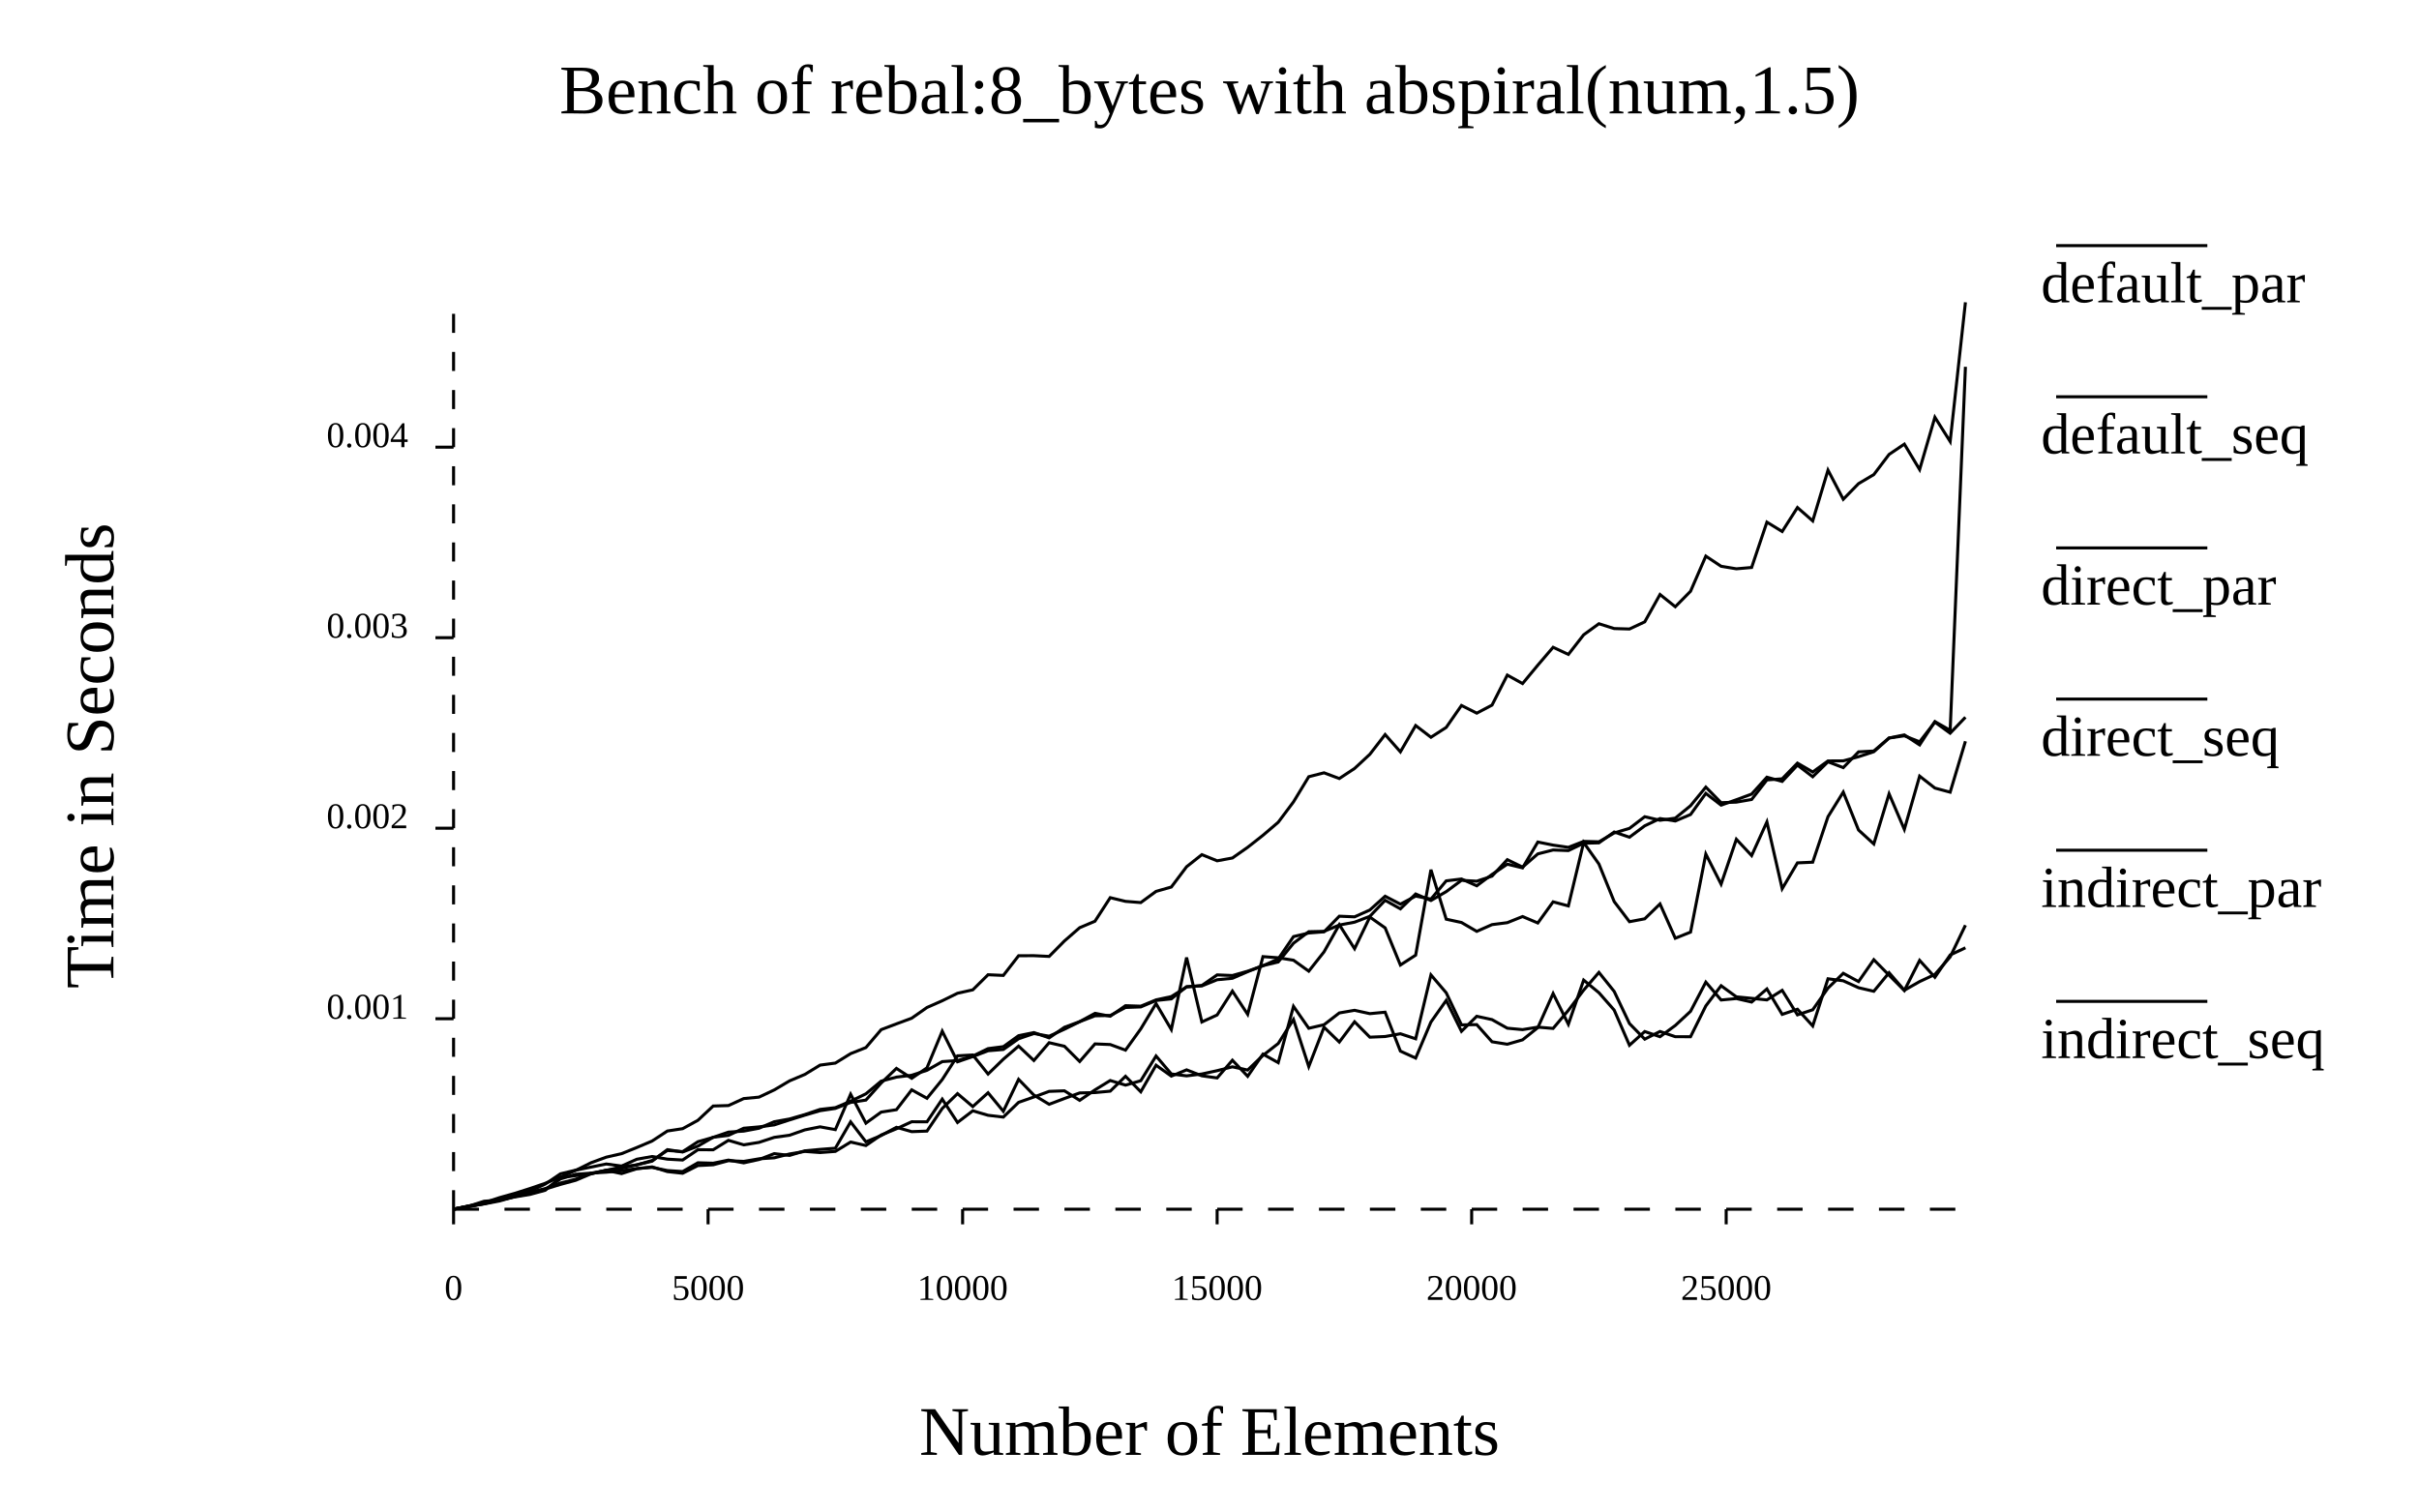
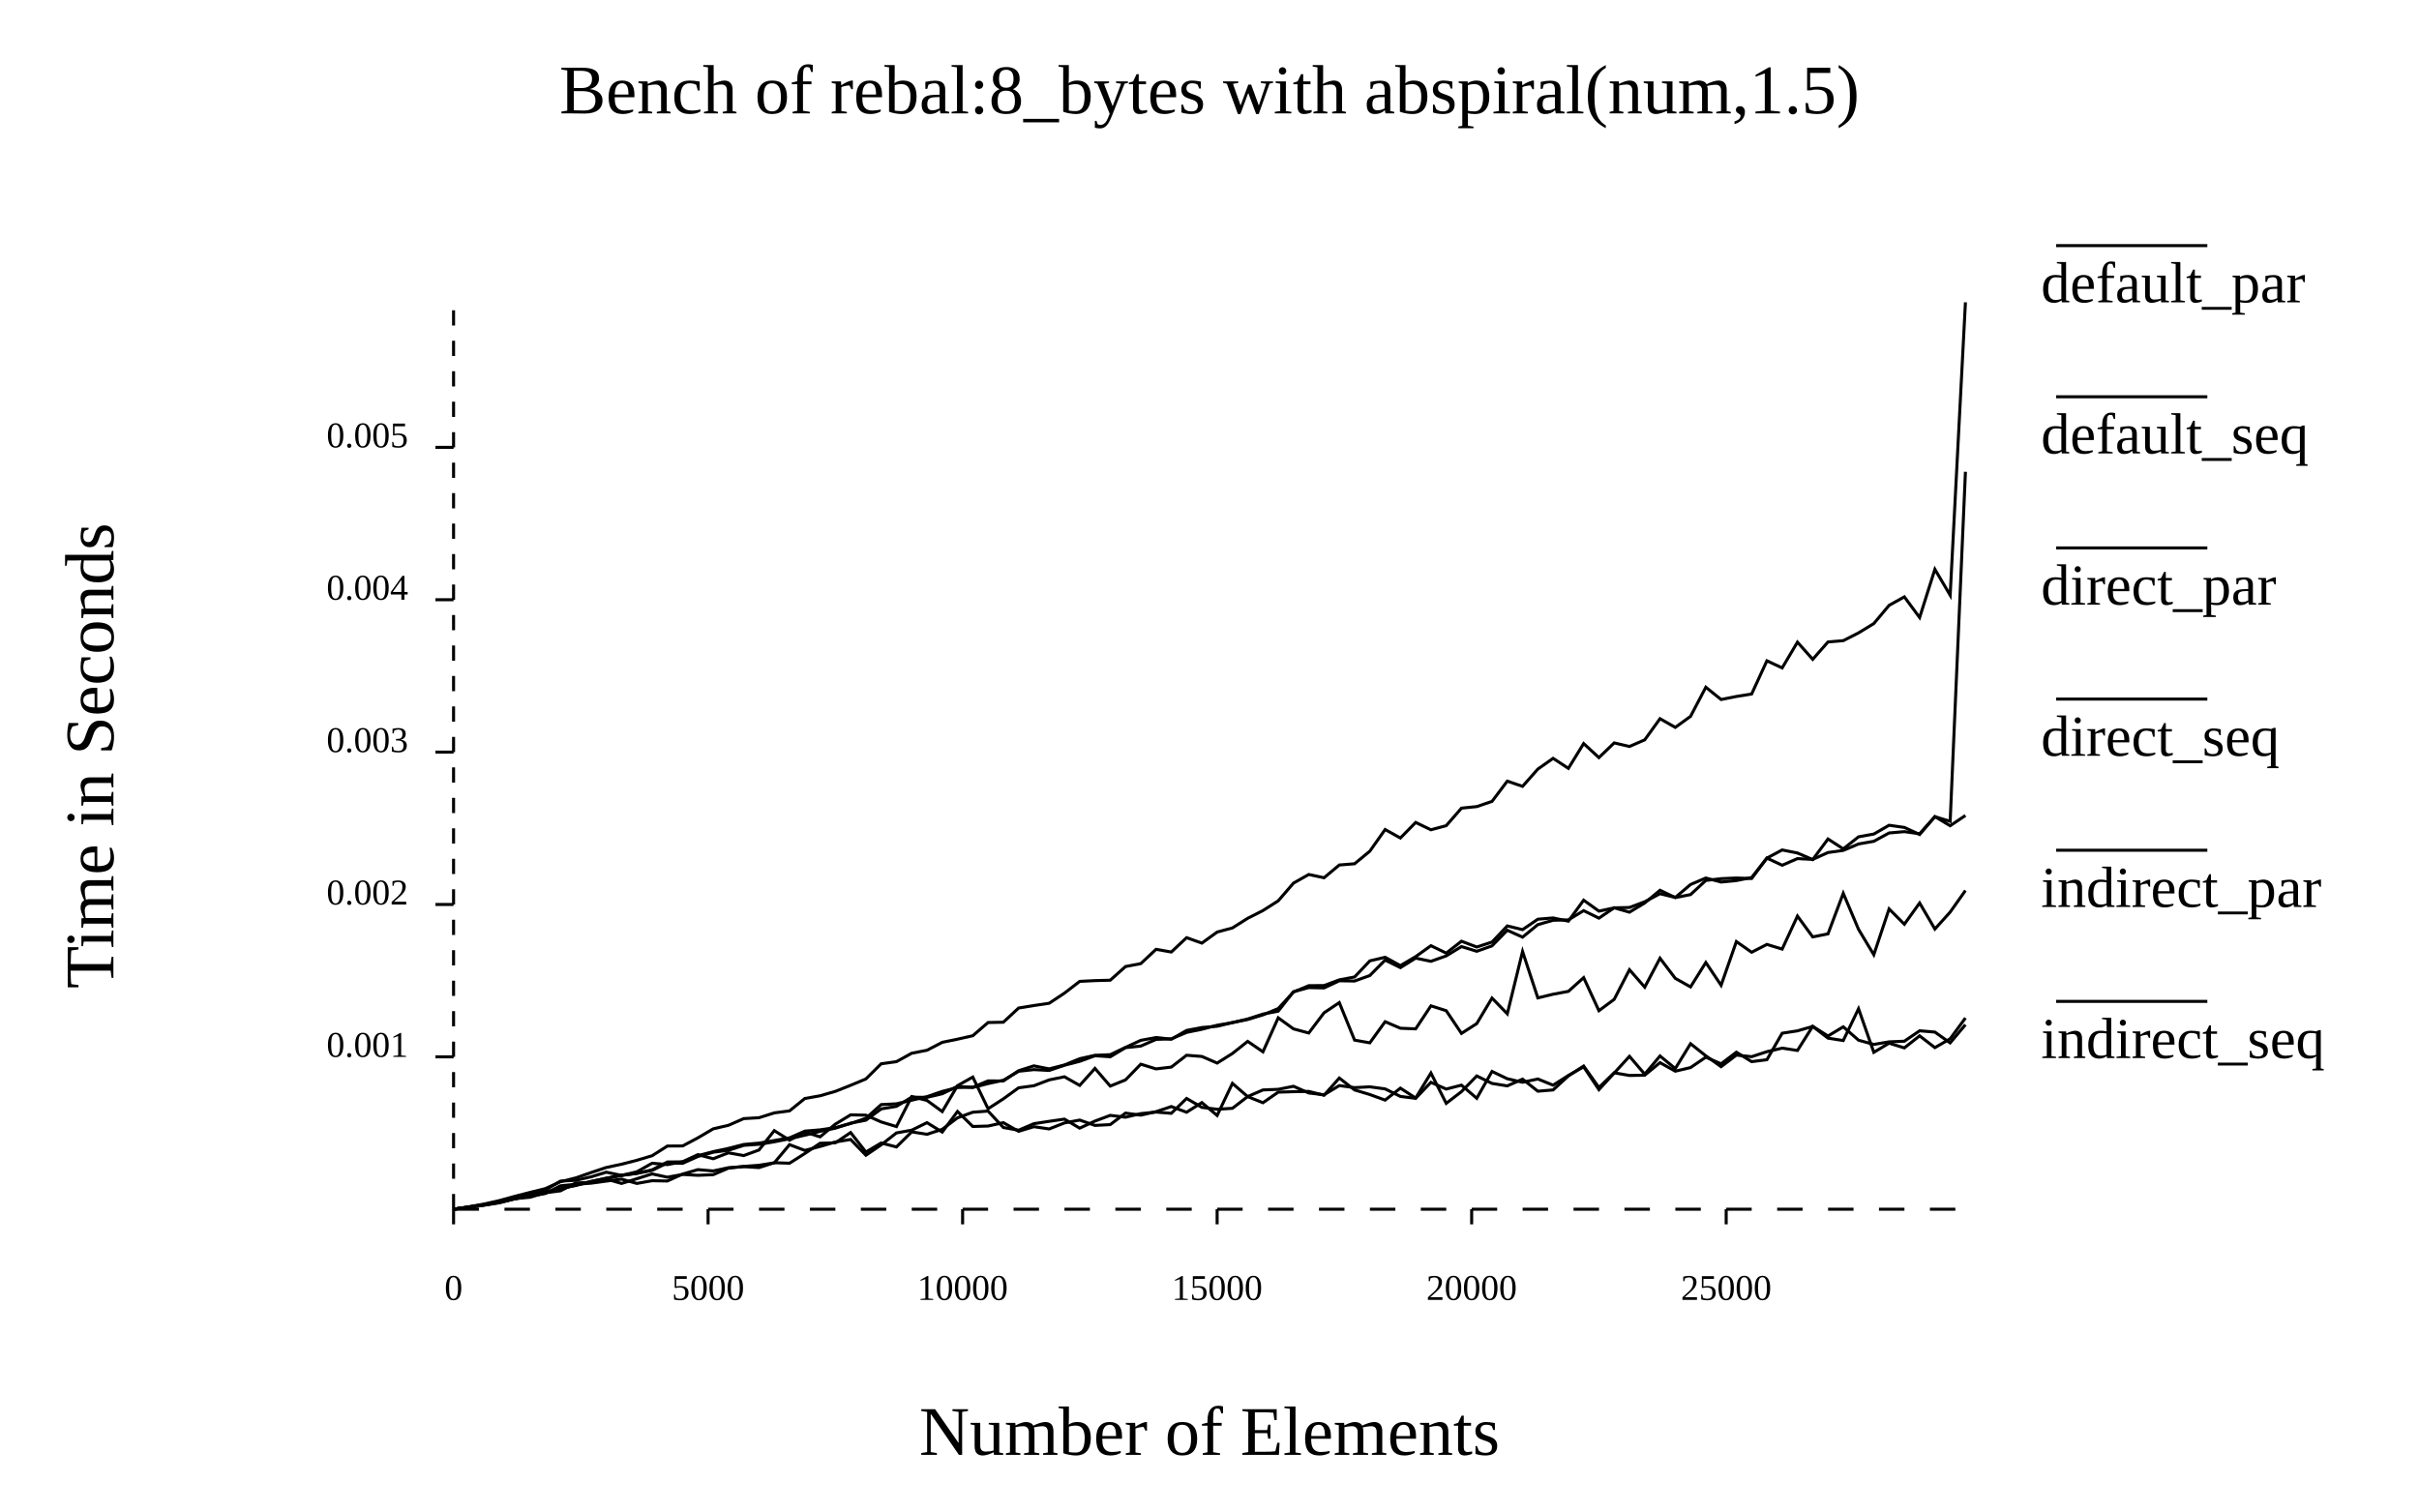
<svg xmlns="http://www.w3.org/2000/svg" width="800" class="poloto_background poloto" height="500" viewBox="0 0 800 500">
  <text class="poloto_text" alignment-baseline="middle" text-anchor="start" font-size="large" x="675" y="100">default_par</text>
  <line class="poloto0stroke poloto0legend" stroke="black" x1="680" x2="730" y1="81.25" y2="81.25" />
-   <path class="poloto0stroke" fill="none" stroke="black" d=" M 650 313.517 L 644.949 315.902 L 639.899 323.273 L 634.848 317.685 L 629.798 327.649 L 624.747 322.593 L 619.697 317.457 L 614.646 324.7 L 609.596 321.963 L 604.545 326.858 L 599.495 334.027 L 594.444 335.707 L 589.394 327.598 L 584.343 330.766 L 579.293 330.239 L 574.242 329.748 L 569.192 326.071 L 564.141 332.754 L 559.091 342.936 L 554.04 342.932 L 548.99 341.2 L 543.939 343.745 L 538.889 338.583 L 533.838 327.956 L 528.788 321.668 L 523.737 327.531 L 518.687 334.201 L 513.636 340.197 L 508.586 339.772 L 503.535 340.593 L 498.485 340.119 L 493.434 337.282 L 488.384 336.177 L 483.333 341.148 L 478.283 330.932 L 473.232 338.078 L 468.182 350.003 L 463.131 347.705 L 458.081 334.826 L 453.03 335.311 L 447.98 334.202 L 442.929 335.074 L 437.879 338.974 L 432.828 340.147 L 427.778 332.892 L 422.727 351.522 L 417.677 348.703 L 412.626 356.029 L 407.576 350.715 L 402.525 356.576 L 397.475 355.871 L 392.424 353.901 L 387.374 355.969 L 382.323 352.367 L 377.273 361.152 L 372.222 356.029 L 367.172 360.948 L 362.121 361.416 L 357.071 361.535 L 352.02 363.379 L 346.97 365.292 L 341.919 362.249 L 336.869 357.044 L 331.818 367.601 L 326.768 361.476 L 321.717 366.051 L 316.667 361.765 L 311.616 366.677 L 306.566 374.157 L 301.515 374.342 L 296.465 372.903 L 291.414 375.618 L 286.364 377.708 L 281.313 371.101 L 276.263 379.823 L 271.212 380.207 L 266.162 380.681 L 261.111 382.207 L 256.061 381.613 L 251.01 383.563 L 245.96 384.669 L 240.909 383.753 L 235.859 384.779 L 230.808 384.638 L 225.758 387.541 L 220.707 387.207 L 215.657 386.169 L 210.606 386.543 L 205.556 387.277 L 200.505 387.76 L 195.455 388.066 L 190.404 388.44 L 185.354 389.976 L 180.303 393.488 L 175.253 394.837 L 170.202 395.836 L 165.152 397.285 L 160.101 398.251 L 155.051 398.952 L 150 399.999" />
+   <path class="poloto0stroke" fill="none" stroke="black" d=" M 650 338.969 L 644.949 344.982 L 639.899 341.406 L 634.848 340.983 L 629.798 344.423 L 624.747 344.636 L 619.697 345.489 L 614.646 344.089 L 609.596 339.663 L 604.545 342.705 L 599.495 339.504 L 594.444 347.493 L 589.394 346.712 L 584.343 347.888 L 579.293 349.541 L 574.242 349.023 L 569.192 352.85 L 564.141 349.257 L 559.091 345.247 L 554.04 353.476 L 548.99 349.314 L 543.939 355.323 L 538.889 349.43 L 533.838 354.956 L 528.788 360.446 L 523.737 352.894 L 518.687 355.756 L 513.636 358.976 L 508.586 356.917 L 503.535 358.005 L 498.485 356.841 L 493.434 354.423 L 488.384 363.305 L 483.333 358.96 L 478.283 360.259 L 473.232 358.025 L 468.182 363.319 L 463.131 362.687 L 458.081 360.2 L 453.03 359.516 L 447.98 359.778 L 442.929 359.106 L 437.879 362.145 L 432.828 361.552 L 427.778 359.334 L 422.727 360.342 L 417.677 360.546 L 412.626 362.734 L 407.576 366.625 L 402.525 366.939 L 397.475 366.315 L 392.424 363.357 L 387.374 368.28 L 382.323 367.866 L 377.273 368.376 L 372.222 369.566 L 367.172 368.957 L 362.121 370.845 L 357.071 373.187 L 352.02 370.195 L 346.97 370.93 L 341.919 371.702 L 336.869 373.861 L 331.818 372.971 L 326.768 367.535 L 321.717 367.917 L 316.667 369.763 L 311.616 373.571 L 306.566 375.22 L 301.515 374.414 L 296.465 379.403 L 291.414 378.099 L 286.364 381.086 L 281.313 374.638 L 276.263 378.038 L 271.212 378.183 L 266.162 381.578 L 261.111 384.783 L 256.061 384.617 L 251.01 386.231 L 245.96 385.921 L 240.909 386.261 L 235.859 387.342 L 230.808 386.906 L 225.758 388.374 L 220.707 390.669 L 215.657 390.573 L 210.606 391.475 L 205.556 390.047 L 200.505 390.704 L 195.455 391.392 L 190.404 391.762 L 185.354 392.251 L 180.303 394.823 L 175.253 395.651 L 170.202 396.61 L 165.152 397.818 L 160.101 398.64 L 155.051 399.341 L 150 400" />
  <text class="poloto_text" alignment-baseline="middle" text-anchor="start" font-size="large" x="675" y="150">default_seq</text>
  <line class="poloto1stroke poloto1legend" stroke="black" x1="680" x2="730" y1="131.25" y2="131.25" />
-   <path class="poloto1stroke" fill="none" stroke="black" d=" M 650 237.255 L 644.949 242.54 L 639.899 238.877 L 634.848 245.381 L 629.798 243.404 L 624.747 244.132 L 619.697 248.668 L 614.646 250.321 L 609.596 251.686 L 604.545 251.717 L 599.495 255.375 L 594.444 252.435 L 589.394 257.624 L 584.343 257.993 L 579.293 264.466 L 574.242 265.34 L 569.192 265.531 L 564.141 260.375 L 559.091 266.525 L 554.04 270.638 L 548.99 271.342 L 543.939 270.164 L 538.889 274.018 L 533.838 275.535 L 528.788 278.457 L 523.737 278.323 L 518.687 280.297 L 513.636 279.559 L 508.586 278.537 L 503.535 287.089 L 498.485 285.865 L 493.434 289.257 L 488.384 293.018 L 483.333 290.765 L 478.283 291.382 L 473.232 297.415 L 468.182 296.418 L 463.131 299.087 L 458.081 296.468 L 453.03 301.019 L 447.98 303.282 L 442.929 303.072 L 437.879 308.239 L 432.828 308.628 L 427.778 309.819 L 422.727 317.228 L 417.677 319.46 L 412.626 321.26 L 407.576 322.692 L 402.525 322.488 L 397.475 325.981 L 392.424 326.475 L 387.374 329.661 L 382.323 330.755 L 377.273 332.839 L 372.222 332.674 L 367.172 336.155 L 362.121 335.204 L 357.071 337.94 L 352.02 339.821 L 346.97 343.323 L 341.919 341.565 L 336.869 342.6 L 331.818 346.227 L 326.768 346.875 L 321.717 349.335 L 316.667 350.824 L 311.616 351.174 L 306.566 354.045 L 301.515 355.685 L 296.465 356.306 L 291.414 357.634 L 286.364 361.83 L 281.313 364.267 L 276.263 366.405 L 271.212 366.986 L 266.162 368.691 L 261.111 370.151 L 256.061 371.057 L 251.01 373.214 L 245.96 374.164 L 240.909 374.5 L 235.859 376.23 L 230.808 377.674 L 225.758 380.957 L 220.707 380.564 L 215.657 383.878 L 210.606 385.353 L 205.556 385.96 L 200.505 387.2 L 195.455 388.078 L 190.404 390.074 L 185.354 391.337 L 180.303 393.191 L 175.253 394.397 L 170.202 395.572 L 165.152 396.982 L 160.101 397.36 L 155.051 398.993 L 150 400" />
+   <path class="poloto1stroke" fill="none" stroke="black" d=" M 650 269.752 L 644.949 273.154 L 639.899 270.138 L 634.848 276.051 L 629.798 273.705 L 624.747 272.99 L 619.697 275.896 L 614.646 276.819 L 609.596 280.807 L 604.545 277.526 L 599.495 284.344 L 594.444 282.169 L 589.394 281.159 L 584.343 283.858 L 579.293 290.285 L 574.242 291.282 L 569.192 291.779 L 564.141 290.44 L 559.091 292.59 L 554.04 296.87 L 548.99 295.633 L 543.939 298.294 L 538.889 300.188 L 533.838 300.309 L 528.788 301.396 L 523.737 297.778 L 518.687 304.714 L 513.636 303.648 L 508.586 304.067 L 503.535 307.519 L 498.485 306.292 L 493.434 311.623 L 488.384 313.266 L 483.333 311.351 L 478.283 315.282 L 473.232 312.827 L 468.182 316.442 L 463.131 319.417 L 458.081 316.657 L 453.03 317.848 L 447.98 323.178 L 442.929 324.133 L 437.879 326.012 L 432.828 326.057 L 427.778 328.15 L 422.727 333.621 L 417.677 335.716 L 412.626 337.246 L 407.576 338.272 L 402.525 339.48 L 397.475 339.89 L 392.424 340.857 L 387.374 343.759 L 382.323 343.206 L 377.273 344.136 L 372.222 346.468 L 367.172 348.881 L 362.121 349.092 L 357.071 350.213 L 352.02 352.285 L 346.97 353.58 L 341.919 352.577 L 336.869 354.186 L 331.818 357.585 L 326.768 357.55 L 321.717 359.638 L 316.667 359.754 L 311.616 361.027 L 306.566 362.769 L 301.515 363.941 L 296.465 365.134 L 291.414 365.39 L 286.364 369.923 L 281.313 371.648 L 276.263 373.001 L 271.212 373.746 L 266.162 374.169 L 261.111 376.389 L 256.061 377.272 L 251.01 378.131 L 245.96 378.583 L 240.909 379.88 L 235.859 380.956 L 230.808 382.288 L 225.758 384.34 L 220.707 384.377 L 215.657 386.978 L 210.606 388.154 L 205.556 388.761 L 200.505 389.74 L 195.455 390.848 L 190.404 392.063 L 185.354 393.252 L 180.303 394.23 L 175.253 395.61 L 170.202 396.484 L 165.152 397.621 L 160.101 398.537 L 155.051 399.303 L 150 400" />
  <text class="poloto_text" alignment-baseline="middle" text-anchor="start" font-size="large" x="675" y="200">direct_par</text>
  <line class="poloto2stroke poloto2legend" stroke="black" x1="680" x2="730" y1="181.25" y2="181.25" />
-   <path class="poloto2stroke" fill="none" stroke="black" d=" M 650 306.056 L 644.949 316.538 L 639.899 322.34 L 634.848 324.701 L 629.798 327.574 L 624.747 321.765 L 619.697 327.911 L 614.646 326.729 L 609.596 324.444 L 604.545 323.768 L 599.495 339.376 L 594.444 333.844 L 589.394 335.548 L 584.343 327.139 L 579.293 331.478 L 574.242 330.311 L 569.192 330.791 L 564.141 324.884 L 559.091 334.532 L 554.04 339.226 L 548.99 342.939 L 543.939 341.219 L 538.889 345.763 L 533.838 334.134 L 528.788 328.384 L 523.737 324.206 L 518.687 338.834 L 513.636 328.648 L 508.586 339.932 L 503.535 343.972 L 498.485 345.424 L 493.434 344.615 L 488.384 338.94 L 483.333 339.023 L 478.283 328.403 L 473.232 322.491 L 468.182 343.622 L 463.131 341.962 L 458.081 342.875 L 453.03 343.093 L 447.98 337.996 L 442.929 344.699 L 437.879 339.8 L 432.828 352.81 L 427.778 337.231 L 422.727 345.186 L 417.677 349.123 L 412.626 353.963 L 407.576 352.898 L 402.525 354.171 L 397.475 355.27 L 392.424 355.89 L 387.374 355.257 L 382.323 349.323 L 377.273 357.497 L 372.222 358.955 L 367.172 357.426 L 362.121 360.531 L 357.071 363.994 L 352.02 360.833 L 346.97 361.018 L 341.919 362.88 L 336.869 364.65 L 331.818 369.527 L 326.768 368.93 L 321.717 367.448 L 316.667 371.309 L 311.616 363.586 L 306.566 371.091 L 301.515 371.068 L 296.465 373.386 L 291.414 375.455 L 286.364 378.934 L 281.313 377.78 L 276.263 380.877 L 271.212 381.255 L 266.162 380.884 L 261.111 381.728 L 256.061 382.999 L 251.01 383.329 L 245.96 384.176 L 240.909 383.947 L 235.859 385.306 L 230.808 385.563 L 225.758 388.109 L 220.707 387.553 L 215.657 386 L 210.606 386.613 L 205.556 388.222 L 200.505 387.15 L 195.455 388.279 L 190.404 388.898 L 185.354 389.547 L 180.303 393.745 L 175.253 395.118 L 170.202 395.941 L 165.152 397.008 L 160.101 398.196 L 155.051 399.131 L 150 399.973" />
+   <path class="poloto2stroke" fill="none" stroke="black" d=" M 650 336.74 L 644.949 343.621 L 639.899 346.552 L 634.848 342.648 L 629.798 346.638 L 624.747 345.074 L 619.697 348.104 L 614.646 333.68 L 609.596 344.202 L 604.545 343.409 L 599.495 339.533 L 594.444 340.997 L 589.394 341.78 L 584.343 350.546 L 579.293 351.182 L 574.242 348.061 L 569.192 351.905 L 564.141 349.711 L 559.091 353.147 L 554.04 354.343 L 548.99 351.513 L 543.939 355.666 L 538.889 355.756 L 533.838 354.877 L 528.788 359.742 L 523.737 352.639 L 518.687 355.913 L 513.636 360.544 L 508.586 360.965 L 503.535 356.973 L 498.485 359.203 L 493.434 358.39 L 488.384 355.917 L 483.333 361.109 L 478.283 364.98 L 473.232 354.947 L 468.182 363.224 L 463.131 359.951 L 458.081 363.906 L 453.03 362.067 L 447.98 360.548 L 442.929 356.607 L 437.879 362.308 L 432.828 361.031 L 427.778 361.121 L 422.727 361.279 L 417.677 364.777 L 412.626 362.757 L 407.576 358.371 L 402.525 368.991 L 397.475 364.726 L 392.424 367.922 L 387.374 366.037 L 382.323 367.724 L 377.273 368.886 L 372.222 368.206 L 367.172 372.014 L 362.121 372.278 L 357.071 370.511 L 352.02 371.467 L 346.97 373.448 L 341.919 372.7 L 336.869 374.231 L 331.818 371.369 L 326.768 372.487 L 321.717 372.633 L 316.667 367.662 L 311.616 374.485 L 306.566 371.37 L 301.515 373.855 L 296.465 374.766 L 291.414 378.711 L 286.364 382.144 L 281.313 376.933 L 276.263 377.759 L 271.212 379.248 L 266.162 380.549 L 261.111 378.643 L 256.061 384.665 L 251.01 385.465 L 245.96 385.841 L 240.909 386.415 L 235.859 388.577 L 230.808 388.785 L 225.758 388.499 L 220.707 389.409 L 215.657 388.319 L 210.606 389.918 L 205.556 391.476 L 200.505 390.022 L 195.455 391.116 L 190.404 391.321 L 185.354 393.922 L 180.303 394.575 L 175.253 396.053 L 170.202 396.492 L 165.152 397.866 L 160.101 398.67 L 155.051 399.374 L 150 399.997" />
  <text class="poloto_text" alignment-baseline="middle" text-anchor="start" font-size="large" x="675" y="250">direct_seq</text>
  <line class="poloto3stroke poloto3legend" stroke="black" x1="680" x2="730" y1="231.25" y2="231.25" />
-   <path class="poloto3stroke" fill="none" stroke="black" d=" M 650 121.335 L 644.949 241.59 L 639.899 238.692 L 634.848 246.415 L 629.798 243.101 L 624.747 244.117 L 619.697 248.433 L 614.646 248.71 L 609.596 253.927 L 604.545 251.996 L 599.495 256.947 L 594.444 253.101 L 589.394 258.493 L 584.343 257.088 L 579.293 262.678 L 574.242 264.549 L 569.192 266.336 L 564.141 262.45 L 559.091 269.436 L 554.04 271.579 L 548.99 270.769 L 543.939 273.177 L 538.889 276.946 L 533.838 275.22 L 528.788 278.81 L 523.737 278.927 L 518.687 281.368 L 513.636 281.175 L 508.586 282.461 L 503.535 286.84 L 498.485 284.371 L 493.434 289.818 L 488.384 291.496 L 483.333 291.203 L 478.283 294.952 L 473.232 297.884 L 468.182 295.72 L 463.131 300.637 L 458.081 297.818 L 453.03 303.116 L 447.98 305.048 L 442.929 306 L 437.879 308.083 L 432.828 308.198 L 427.778 312.013 L 422.727 318.218 L 417.677 319.428 L 412.626 321.421 L 407.576 323.613 L 402.525 324.09 L 397.475 326.127 L 392.424 326.389 L 387.374 330.425 L 382.323 330.953 L 377.273 333.083 L 372.222 333.266 L 367.172 335.917 L 362.121 336.016 L 357.071 337.975 L 352.02 340.464 L 346.97 342.769 L 341.919 341.892 L 336.869 343.604 L 331.818 347.161 L 326.768 347.583 L 321.717 349.506 L 316.667 351.227 L 311.616 341.099 L 306.566 353.228 L 301.515 356.703 L 296.465 353.419 L 291.414 358.257 L 286.364 363.905 L 281.313 364.676 L 276.263 366.657 L 271.212 367.414 L 266.162 368.891 L 261.111 370.465 L 256.061 372.106 L 251.01 372.764 L 245.96 373.214 L 240.909 375.575 L 235.859 376.186 L 230.808 379.138 L 225.758 381.077 L 220.707 380.293 L 215.657 384.116 L 210.606 385.298 L 205.556 386.46 L 200.505 387.086 L 195.455 388.29 L 190.404 390.435 L 185.354 391.795 L 180.303 393.344 L 175.253 394.638 L 170.202 395.781 L 165.152 397.017 L 160.101 397.989 L 155.051 399.016 L 150 399.958" />
+   <path class="poloto3stroke" fill="none" stroke="black" d=" M 650 156.065 L 644.949 271.69 L 639.899 270.154 L 634.848 275.804 L 629.798 275.104 L 624.747 275.54 L 619.697 278.293 L 614.646 279.182 L 609.596 281.306 L 604.545 282.011 L 599.495 284.291 L 594.444 284.019 L 589.394 286.223 L 584.343 283.848 L 579.293 290.608 L 574.242 290.435 L 569.192 290.658 L 564.141 291.245 L 559.091 295.929 L 554.04 296.909 L 548.99 294.493 L 543.939 298.698 L 538.889 301.748 L 533.838 300.294 L 528.788 303.72 L 523.737 301.236 L 518.687 304.293 L 513.636 304.423 L 508.586 305.862 L 503.535 310.001 L 498.485 307.73 L 493.434 312.888 L 488.384 314.677 L 483.333 313.12 L 478.283 316.204 L 473.232 317.997 L 468.182 316.943 L 463.131 320.083 L 458.081 317.592 L 453.03 322.694 L 447.98 324.518 L 442.929 324.434 L 437.879 326.799 L 432.828 326.695 L 427.778 328.057 L 422.727 334.49 L 417.677 335.448 L 412.626 337.083 L 407.576 338.263 L 402.525 339.142 L 397.475 340.475 L 392.424 341.509 L 387.374 343.652 L 382.323 343.821 L 377.273 346.026 L 372.222 346.553 L 367.172 349.587 L 362.121 349.238 L 357.071 351.078 L 352.02 352.385 L 346.97 354.1 L 341.919 353.824 L 336.869 354.369 L 331.818 357.345 L 326.768 358.448 L 321.717 359.725 L 316.667 359.35 L 311.616 361.801 L 306.566 363.008 L 301.515 362.933 L 296.465 365.981 L 291.414 366.819 L 286.364 370.549 L 281.313 371.533 L 276.263 373.203 L 271.212 374.227 L 266.162 375.519 L 261.111 376.683 L 256.061 377.711 L 251.01 378.523 L 245.96 378.872 L 240.909 380.51 L 235.859 381.146 L 230.808 382.554 L 225.758 384.825 L 220.707 384.686 L 215.657 387.157 L 210.606 388.135 L 205.556 388.823 L 200.505 389.778 L 195.455 390.81 L 190.404 392.163 L 185.354 393.107 L 180.303 394.583 L 175.253 395.615 L 170.202 396.511 L 165.152 397.642 L 160.101 398.528 L 155.051 399.309 L 150 399.994" />
  <text class="poloto_text" alignment-baseline="middle" text-anchor="start" font-size="large" x="675" y="300">indirect_par</text>
  <line class="poloto4stroke poloto4legend" stroke="black" x1="680" x2="730" y1="281.25" y2="281.25" />
-   <path class="poloto4stroke" fill="none" stroke="black" d=" M 650 245.204 L 644.949 262.049 L 639.899 260.689 L 634.848 256.739 L 629.798 274.349 L 624.747 262.598 L 619.697 279.177 L 614.646 274.572 L 609.596 262.021 L 604.545 270.159 L 599.495 285.208 L 594.444 285.432 L 589.394 293.98 L 584.343 271.887 L 579.293 283.017 L 574.242 277.625 L 569.192 292.475 L 564.141 282.515 L 559.091 308.338 L 554.04 310.361 L 548.99 299.014 L 543.939 303.937 L 538.889 304.893 L 533.838 298.239 L 528.788 285.814 L 523.737 278.687 L 518.687 299.674 L 513.636 298.32 L 508.586 305.316 L 503.535 303.184 L 498.485 305.213 L 493.434 305.859 L 488.384 308.09 L 483.333 305.153 L 478.283 304.06 L 473.232 287.7 L 468.182 315.956 L 463.131 319.221 L 458.081 306.929 L 453.03 303.36 L 447.98 313.831 L 442.929 305.879 L 437.879 314.867 L 432.828 321.26 L 427.778 317.63 L 422.727 316.825 L 417.677 316.445 L 412.626 335.539 L 407.576 327.854 L 402.525 335.742 L 397.475 338.057 L 392.424 316.741 L 387.374 340.564 L 382.323 331.973 L 377.273 340.345 L 372.222 347.383 L 367.172 345.525 L 362.121 345.32 L 357.071 351.137 L 352.02 346.092 L 346.97 344.917 L 341.919 350.805 L 336.869 346.045 L 331.818 350.38 L 326.768 355.286 L 321.717 348.975 L 316.667 349.261 L 311.616 357.108 L 306.566 363.31 L 301.515 360.513 L 296.465 367.081 L 291.414 367.876 L 286.364 371.53 L 281.313 361.949 L 276.263 373.677 L 271.212 372.748 L 266.162 373.756 L 261.111 375.53 L 256.061 376.23 L 251.01 377.892 L 245.96 378.706 L 240.909 377.218 L 235.859 380.339 L 230.808 380.321 L 225.758 383.73 L 220.707 383.439 L 215.657 382.566 L 210.606 383.468 L 205.556 385.72 L 200.505 385.037 L 195.455 386.061 L 190.404 387.081 L 185.354 388.282 L 180.303 391.696 L 175.253 393.996 L 170.202 395.148 L 165.152 396.927 L 160.101 398.135 L 155.051 399.094 L 150 399.999" />
+   <path class="poloto4stroke" fill="none" stroke="black" d=" M 650 294.58 L 644.949 301.709 L 639.899 307.316 L 634.848 298.702 L 629.798 305.729 L 624.747 300.665 L 619.697 315.823 L 614.646 307.419 L 609.596 295.5 L 604.545 308.919 L 599.495 309.924 L 594.444 303.032 L 589.394 313.951 L 584.343 312.407 L 579.293 314.999 L 574.242 311.468 L 569.192 325.928 L 564.141 318.385 L 559.091 326.464 L 554.04 323.633 L 548.99 316.978 L 543.939 326.546 L 538.889 320.775 L 533.838 330.575 L 528.788 334.335 L 523.737 323.396 L 518.687 327.938 L 513.636 328.882 L 508.586 330.097 L 503.535 314.747 L 498.485 335.36 L 493.434 330.157 L 488.384 338.6 L 483.333 341.842 L 478.283 334.326 L 473.232 332.727 L 468.182 340.341 L 463.131 340.132 L 458.081 337.97 L 453.03 344.96 L 447.98 344.068 L 442.929 331.658 L 437.879 335.033 L 432.828 341.715 L 427.778 340.348 L 422.727 336.692 L 417.677 347.933 L 412.626 344.48 L 407.576 348.49 L 402.525 351.657 L 397.475 349.468 L 392.424 349.068 L 387.374 352.988 L 382.323 353.583 L 377.273 352.031 L 372.222 357.223 L 367.172 359.274 L 362.121 353.421 L 357.071 359.042 L 352.02 356.191 L 346.97 357.225 L 341.919 359.154 L 336.869 359.838 L 331.818 363.497 L 326.768 366.761 L 321.717 356.28 L 316.667 359.122 L 311.616 367.701 L 306.566 364.019 L 301.515 362.736 L 296.465 372.666 L 291.414 371.131 L 286.364 368.887 L 281.313 368.785 L 276.263 371.855 L 271.212 376.062 L 266.162 374.473 L 261.111 377.165 L 256.061 374.004 L 251.01 380.413 L 245.96 382.255 L 240.909 381.349 L 235.859 383.303 L 230.808 381.949 L 225.758 384.298 L 220.707 385.245 L 215.657 384.798 L 210.606 387.622 L 205.556 388.82 L 200.505 387.754 L 195.455 389.292 L 190.404 390.447 L 185.354 390.707 L 180.303 393.691 L 175.253 394.855 L 170.202 396.005 L 165.152 397.454 L 160.101 398.468 L 155.051 399.292 L 150 399.999" />
  <text class="poloto_text" alignment-baseline="middle" text-anchor="start" font-size="large" x="675" y="350">indirect_seq</text>
  <line class="poloto5stroke poloto5legend" stroke="black" x1="680" x2="730" y1="331.25" y2="331.25" />
-   <path class="poloto5stroke" fill="none" stroke="black" d=" M 650 100 L 644.949 146.048 L 639.899 138.033 L 634.848 155.326 L 629.798 146.907 L 624.747 150.319 L 619.697 156.991 L 614.646 159.979 L 609.596 165.153 L 604.545 155.516 L 599.495 172.315 L 594.444 167.892 L 589.394 175.819 L 584.343 172.719 L 579.293 187.723 L 574.242 188.159 L 569.192 187.319 L 564.141 183.963 L 559.091 195.584 L 554.04 200.705 L 548.99 196.656 L 543.939 205.708 L 538.889 208.07 L 533.838 207.923 L 528.788 206.327 L 523.737 209.989 L 518.687 216.478 L 513.636 214.115 L 508.586 220.02 L 503.535 226.116 L 498.485 223.317 L 493.434 233.246 L 488.384 235.906 L 483.333 233.362 L 478.283 240.631 L 473.232 243.881 L 468.182 240 L 463.131 248.708 L 458.081 242.986 L 453.03 249.515 L 447.98 254.203 L 442.929 257.534 L 437.879 255.641 L 432.828 256.932 L 427.778 265.256 L 422.727 272 L 417.677 276.31 L 412.626 280.281 L 407.576 283.823 L 402.525 284.749 L 397.475 282.707 L 392.424 286.71 L 387.374 293.421 L 382.323 294.862 L 377.273 298.565 L 372.222 298.166 L 367.172 296.94 L 362.121 304.735 L 357.071 306.868 L 352.02 311.269 L 346.97 316.375 L 341.919 316.133 L 336.869 316.15 L 331.818 322.66 L 326.768 322.435 L 321.717 327.432 L 316.667 328.56 L 311.616 331.041 L 306.566 333.267 L 301.515 336.814 L 296.465 338.688 L 291.414 340.597 L 286.364 346.524 L 281.313 348.536 L 276.263 351.661 L 271.212 352.333 L 266.162 355.414 L 261.111 357.547 L 256.061 360.539 L 251.01 362.923 L 245.96 363.399 L 240.909 365.709 L 235.859 365.86 L 230.808 370.589 L 225.758 373.358 L 220.707 374.131 L 215.657 377.444 L 210.606 379.589 L 205.556 381.626 L 200.505 382.778 L 195.455 384.628 L 190.404 387.139 L 185.354 389.347 L 180.303 391.437 L 175.253 393.162 L 170.202 394.765 L 165.152 396.185 L 160.101 397.856 L 155.051 398.911 L 150 399.989" />
+   <path class="poloto5stroke" fill="none" stroke="black" d=" M 650 100 L 644.949 196.898 L 639.899 188.321 L 634.848 204.275 L 629.798 197.436 L 624.747 200.249 L 619.697 206.273 L 614.646 209.356 L 609.596 211.928 L 604.545 212.351 L 599.495 218.104 L 594.444 212.419 L 589.394 220.941 L 584.343 218.582 L 579.293 229.577 L 574.242 230.388 L 569.192 231.392 L 564.141 227.329 L 559.091 236.965 L 554.04 240.611 L 548.99 237.737 L 543.939 244.738 L 538.889 246.927 L 533.838 245.745 L 528.788 250.614 L 523.737 245.958 L 518.687 254.171 L 513.636 250.851 L 508.586 254.41 L 503.535 260.123 L 498.485 258.394 L 493.434 265.09 L 488.384 266.816 L 483.333 267.331 L 478.283 273.13 L 473.232 274.485 L 468.182 272.059 L 463.131 277.211 L 458.081 274.397 L 453.03 281.562 L 447.98 285.725 L 442.929 286.135 L 437.879 290.36 L 432.828 289.273 L 427.778 292.127 L 422.727 297.987 L 417.677 301.205 L 412.626 303.769 L 407.576 306.958 L 402.525 308.321 L 397.475 311.975 L 392.424 310.177 L 387.374 314.92 L 382.323 314.034 L 377.273 318.753 L 372.222 319.726 L 367.172 324.249 L 362.121 324.382 L 357.071 324.634 L 352.02 328.531 L 346.97 331.875 L 341.919 332.624 L 336.869 333.449 L 331.818 338.143 L 326.768 338.242 L 321.717 342.609 L 316.667 343.754 L 311.616 344.795 L 306.566 347.416 L 301.515 348.402 L 296.465 351.189 L 291.414 351.892 L 286.364 356.907 L 281.313 359.007 L 276.263 361.018 L 271.212 362.475 L 266.162 363.376 L 261.111 367.473 L 256.061 368.135 L 251.01 369.735 L 245.96 370.03 L 240.909 372.243 L 235.859 373.416 L 230.808 376.388 L 225.758 379.067 L 220.707 379.102 L 215.657 382.31 L 210.606 383.816 L 205.556 385.112 L 200.505 386.194 L 195.455 387.874 L 190.404 389.645 L 185.354 390.906 L 180.303 393.205 L 175.253 394.451 L 170.202 395.75 L 165.152 397.142 L 160.101 398.288 L 155.051 399.184 L 150 399.998" />
  <text class="poloto_text" alignment-baseline="start" text-anchor="middle" font-size="x-large" x="400" y="37.5">Bench of rebal:8_bytes with abspiral(num,1.5)</text>
  <text class="poloto_text" alignment-baseline="start" text-anchor="middle" font-size="x-large" x="400" y="481.25">Number of Elements</text>
  <text class="poloto_text" alignment-baseline="start" text-anchor="middle" font-size="x-large" transform="rotate(-90,37.5,250)" x="37.5" y="250">Time in Seconds</text>
  <line class="poloto_axis_lines" stroke="black" x1="150" x2="150" y1="400" y2="405" />
  <text class="poloto_text" alignment-baseline="start" text-anchor="middle" x="150" y="430"> 0</text>
  <line class="poloto_axis_lines" stroke="black" x1="234.175" x2="234.175" y1="400" y2="405" />
  <text class="poloto_text" alignment-baseline="start" text-anchor="middle" x="234.175" y="430"> 5000</text>
  <line class="poloto_axis_lines" stroke="black" x1="318.35" x2="318.35" y1="400" y2="405" />
  <text class="poloto_text" alignment-baseline="start" text-anchor="middle" x="318.35" y="430"> 10000</text>
  <line class="poloto_axis_lines" stroke="black" x1="402.525" x2="402.525" y1="400" y2="405" />
  <text class="poloto_text" alignment-baseline="start" text-anchor="middle" x="402.525" y="430"> 15000</text>
  <line class="poloto_axis_lines" stroke="black" x1="486.7" x2="486.7" y1="400" y2="405" />
  <text class="poloto_text" alignment-baseline="start" text-anchor="middle" x="486.7" y="430"> 20000</text>
  <line class="poloto_axis_lines" stroke="black" x1="570.875" x2="570.875" y1="400" y2="405" />
  <text class="poloto_text" alignment-baseline="start" text-anchor="middle" x="570.875" y="430"> 25000</text>
-   <line class="poloto_axis_lines" stroke="black" x1="150" x2="144" y1="336.985" y2="336.985" />
-   <text class="poloto_text" alignment-baseline="middle" text-anchor="end" x="135" y="336.985"> 0.001</text>
-   <line class="poloto_axis_lines" stroke="black" x1="150" x2="144" y1="273.965" y2="273.965" />
-   <text class="poloto_text" alignment-baseline="middle" text-anchor="end" x="135" y="273.965"> 0.002</text>
-   <line class="poloto_axis_lines" stroke="black" x1="150" x2="144" y1="210.944" y2="210.944" />
-   <text class="poloto_text" alignment-baseline="middle" text-anchor="end" x="135" y="210.944"> 0.003</text>
-   <line class="poloto_axis_lines" stroke="black" x1="150" x2="144" y1="147.923" y2="147.923" />
-   <text class="poloto_text" alignment-baseline="middle" text-anchor="end" x="135" y="147.923"> 0.004</text>
+   <line class="poloto_axis_lines" stroke="black" x1="150" x2="144" y1="349.599" y2="349.599" />
+   <text class="poloto_text" alignment-baseline="middle" text-anchor="end" x="135" y="349.599"> 0.001</text>
+   <line class="poloto_axis_lines" stroke="black" x1="150" x2="144" y1="299.195" y2="299.195" />
+   <text class="poloto_text" alignment-baseline="middle" text-anchor="end" x="135" y="299.195"> 0.002</text>
+   <line class="poloto_axis_lines" stroke="black" x1="150" x2="144" y1="248.79" y2="248.79" />
+   <text class="poloto_text" alignment-baseline="middle" text-anchor="end" x="135" y="248.79"> 0.003</text>
+   <line class="poloto_axis_lines" stroke="black" x1="150" x2="144" y1="198.386" y2="198.386" />
+   <text class="poloto_text" alignment-baseline="middle" text-anchor="end" x="135" y="198.386"> 0.004</text>
+   <line class="poloto_axis_lines" stroke="black" x1="150" x2="144" y1="147.981" y2="147.981" />
+   <text class="poloto_text" alignment-baseline="middle" text-anchor="end" x="135" y="147.981"> 0.005</text>
  <path stroke="black" fill="none" class="poloto_axis_lines" style="stroke-dasharray:8.418;stroke-dashoffset:-0;" d=" M 150 400 L 650 400" />
-   <path stroke="black" fill="none" class="poloto_axis_lines" style="stroke-dasharray:6.302;stroke-dashoffset:-63.015;" d=" M 150 400 L 150 100" />
+   <path stroke="black" fill="none" class="poloto_axis_lines" style="stroke-dasharray:5.04;stroke-dashoffset:-50.401;" d=" M 150 400 L 150 100" />
</svg>
